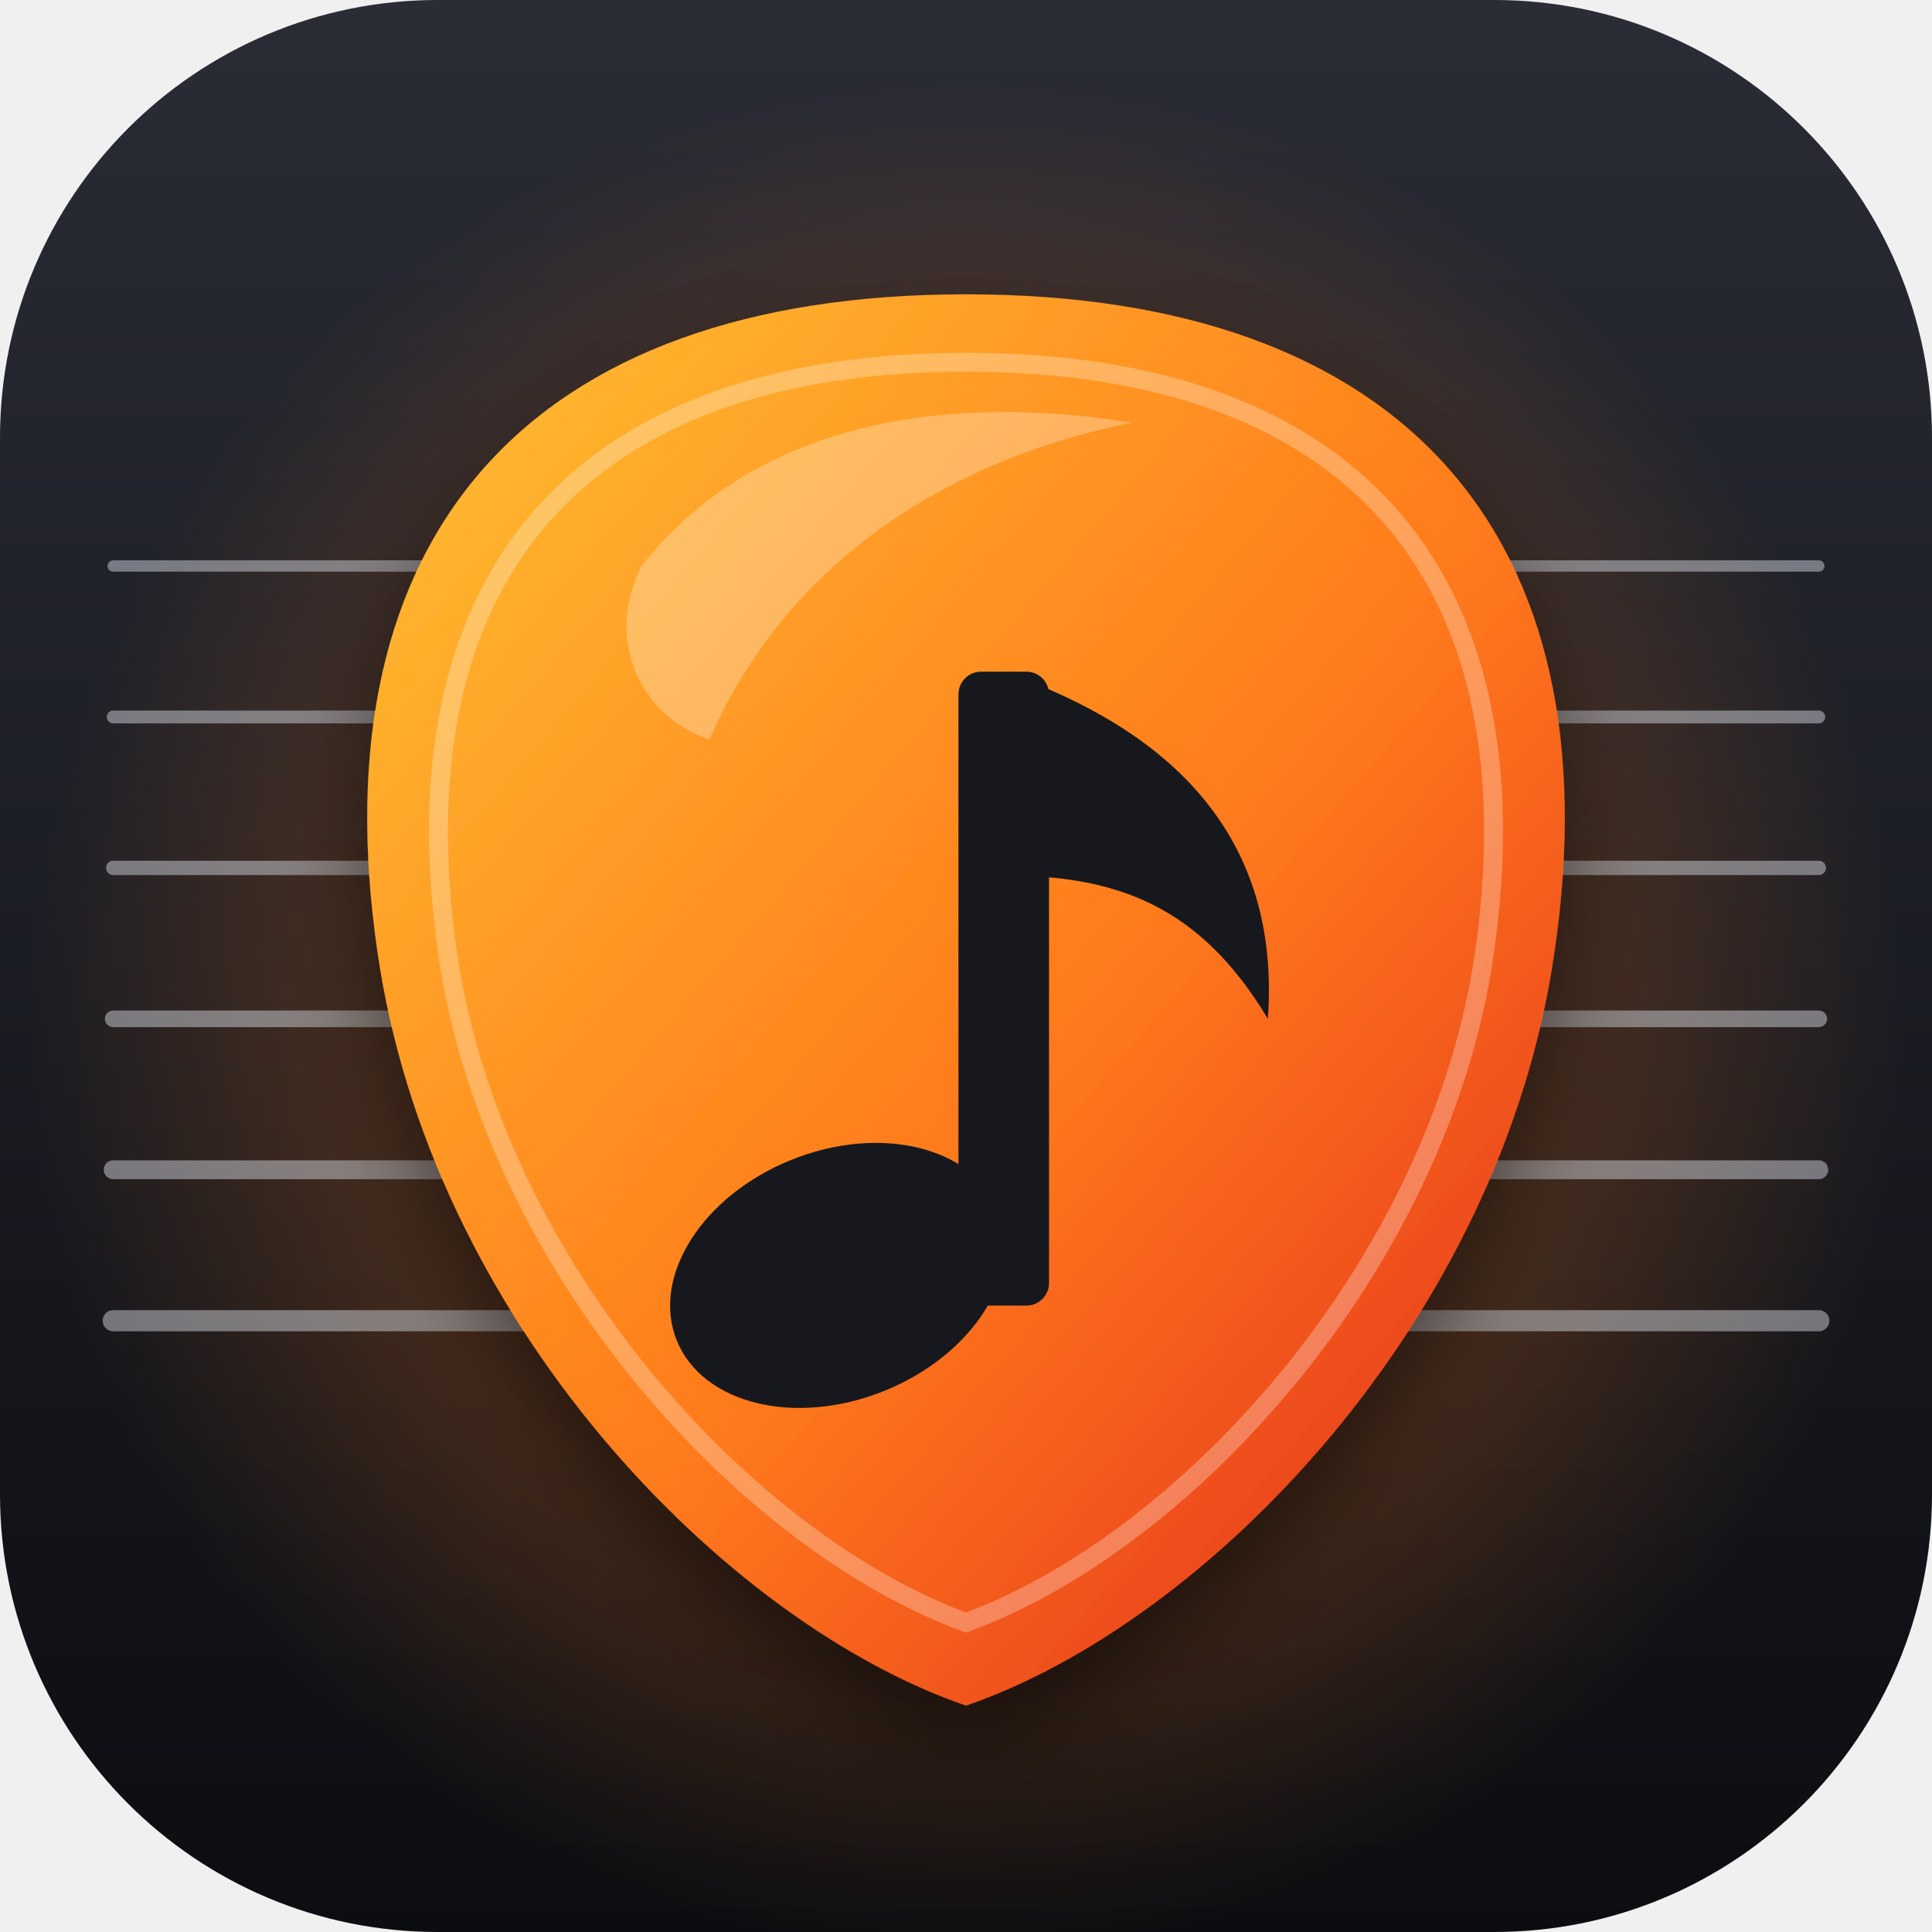
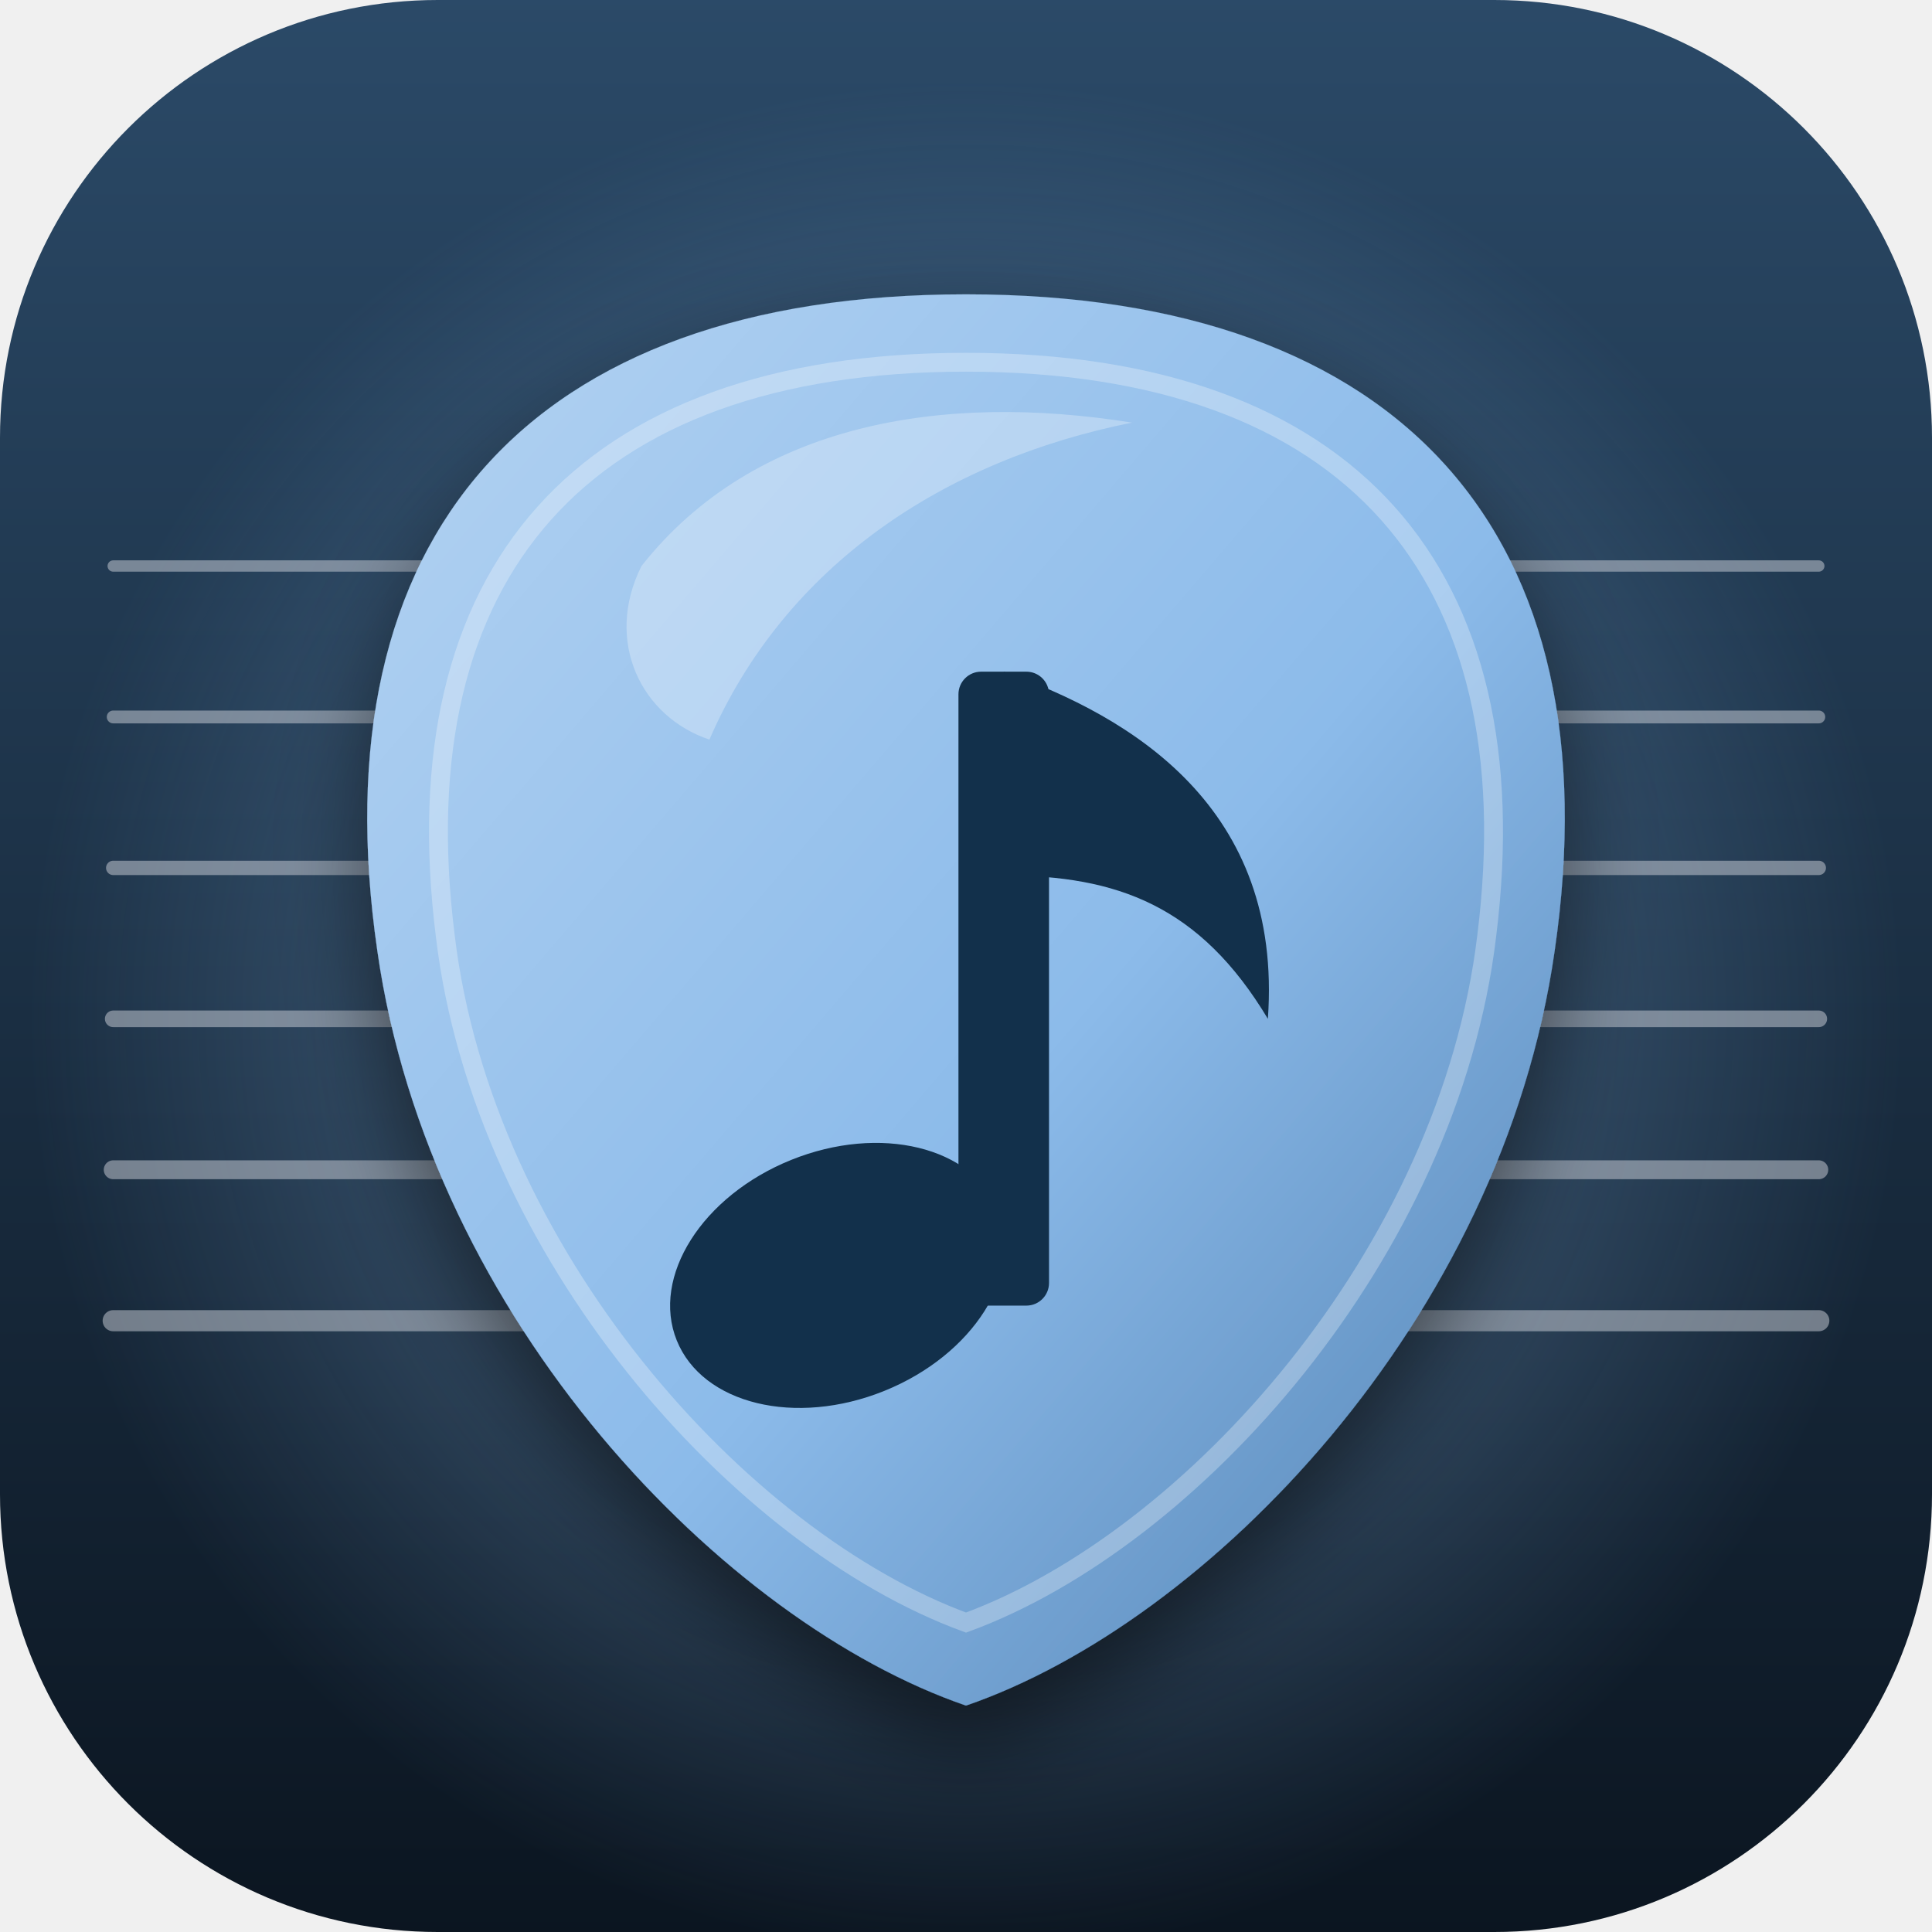
<svg xmlns="http://www.w3.org/2000/svg" viewBox="0 0 512 512" width="512" height="512">
  <defs>
    <linearGradient id="bg" x1="0" y1="0" x2="0" y2="1">
-       <stop offset="0" stop-color="#2a2c36" />
-       <stop offset="1" stop-color="#0c0d11" />
+       <stop offset="0" stop-color="#2B4A68" />
+       <stop offset="1" stop-color="#0B1520" />
    </linearGradient>
    <radialGradient id="gl" cx=".5" cy=".5" r=".5">
-       <stop offset="0" stop-color="#ff7a1a" stop-opacity=".55" />
-       <stop offset="1" stop-color="#ff7a1a" stop-opacity="0" />
+       <stop offset="0" stop-color="#8CBBEA" stop-opacity=".55" />
+       <stop offset="1" stop-color="#8CBBEA" stop-opacity="0" />
    </radialGradient>
    <linearGradient id="pk" x1="0" y1="0" x2="1" y2="1">
-       <stop offset="0" stop-color="#ffc233" />
-       <stop offset=".55" stop-color="#ff7a1a" />
-       <stop offset="1" stop-color="#e0261c" />
+       <stop offset="0" stop-color="#B4D3F2" />
+       <stop offset=".55" stop-color="#8CBBEA" />
+       <stop offset="1" stop-color="#4F7FB0" />
    </linearGradient>
    <filter id="sh" x="-20%" y="-20%" width="140%" height="140%">
      <feDropShadow dx="0" dy="10" stdDeviation="12" flood-color="#000" flood-opacity=".55" />
    </filter>
  </defs>
  <rect width="512" height="512" rx="116" fill="url(#bg)" />
  <circle cx="256" cy="270" r="250" fill="url(#gl)" />
  <g transform="translate(0 0)">
    <g stroke="#cfd3dc" stroke-linecap="round" opacity=".5">
      <line x1="30" y1="150" x2="482" y2="150" stroke-width="3" />
      <line x1="30" y1="190" x2="482" y2="190" stroke-width="3.4" />
      <line x1="30" y1="230" x2="482" y2="230" stroke-width="3.8" />
      <line x1="30" y1="270" x2="482" y2="270" stroke-width="4.4" />
      <line x1="30" y1="310" x2="482" y2="310" stroke-width="5" />
      <line x1="30" y1="350" x2="482" y2="350" stroke-width="5.6" />
    </g>
    <path d="M256 78 C372 78 428 142 412 252 C398 350 320 430 256 452 C192 430 114 350 100 252 C84 142 140 78 256 78 Z" fill="url(#pk)" filter="url(#sh)" />
    <path d="M256 96 C358 96 406 152 394 248 C384 332 316 408 256 430 C196 408 128 332 118 248 C106 152 154 96 256 96 Z" fill="none" stroke="#fff" stroke-opacity=".28" stroke-width="5" />
    <path d="M170 150 C200 112 250 104 300 112 C250 122 208 150 188 196 C170 190 160 170 170 150 Z" fill="#fff" opacity=".28" />
-     <g fill="#17181d">
+     <g fill="#12304B">
      <ellipse cx="222" cy="338" rx="46" ry="33" transform="rotate(-22 222 338)" />
      <rect x="254" y="178" width="24" height="168" rx="6" />
      <path d="M266 178 C300 190 340 214 336 270 C318 240 296 232 266 232 Z" />
    </g>
  </g>
</svg>
